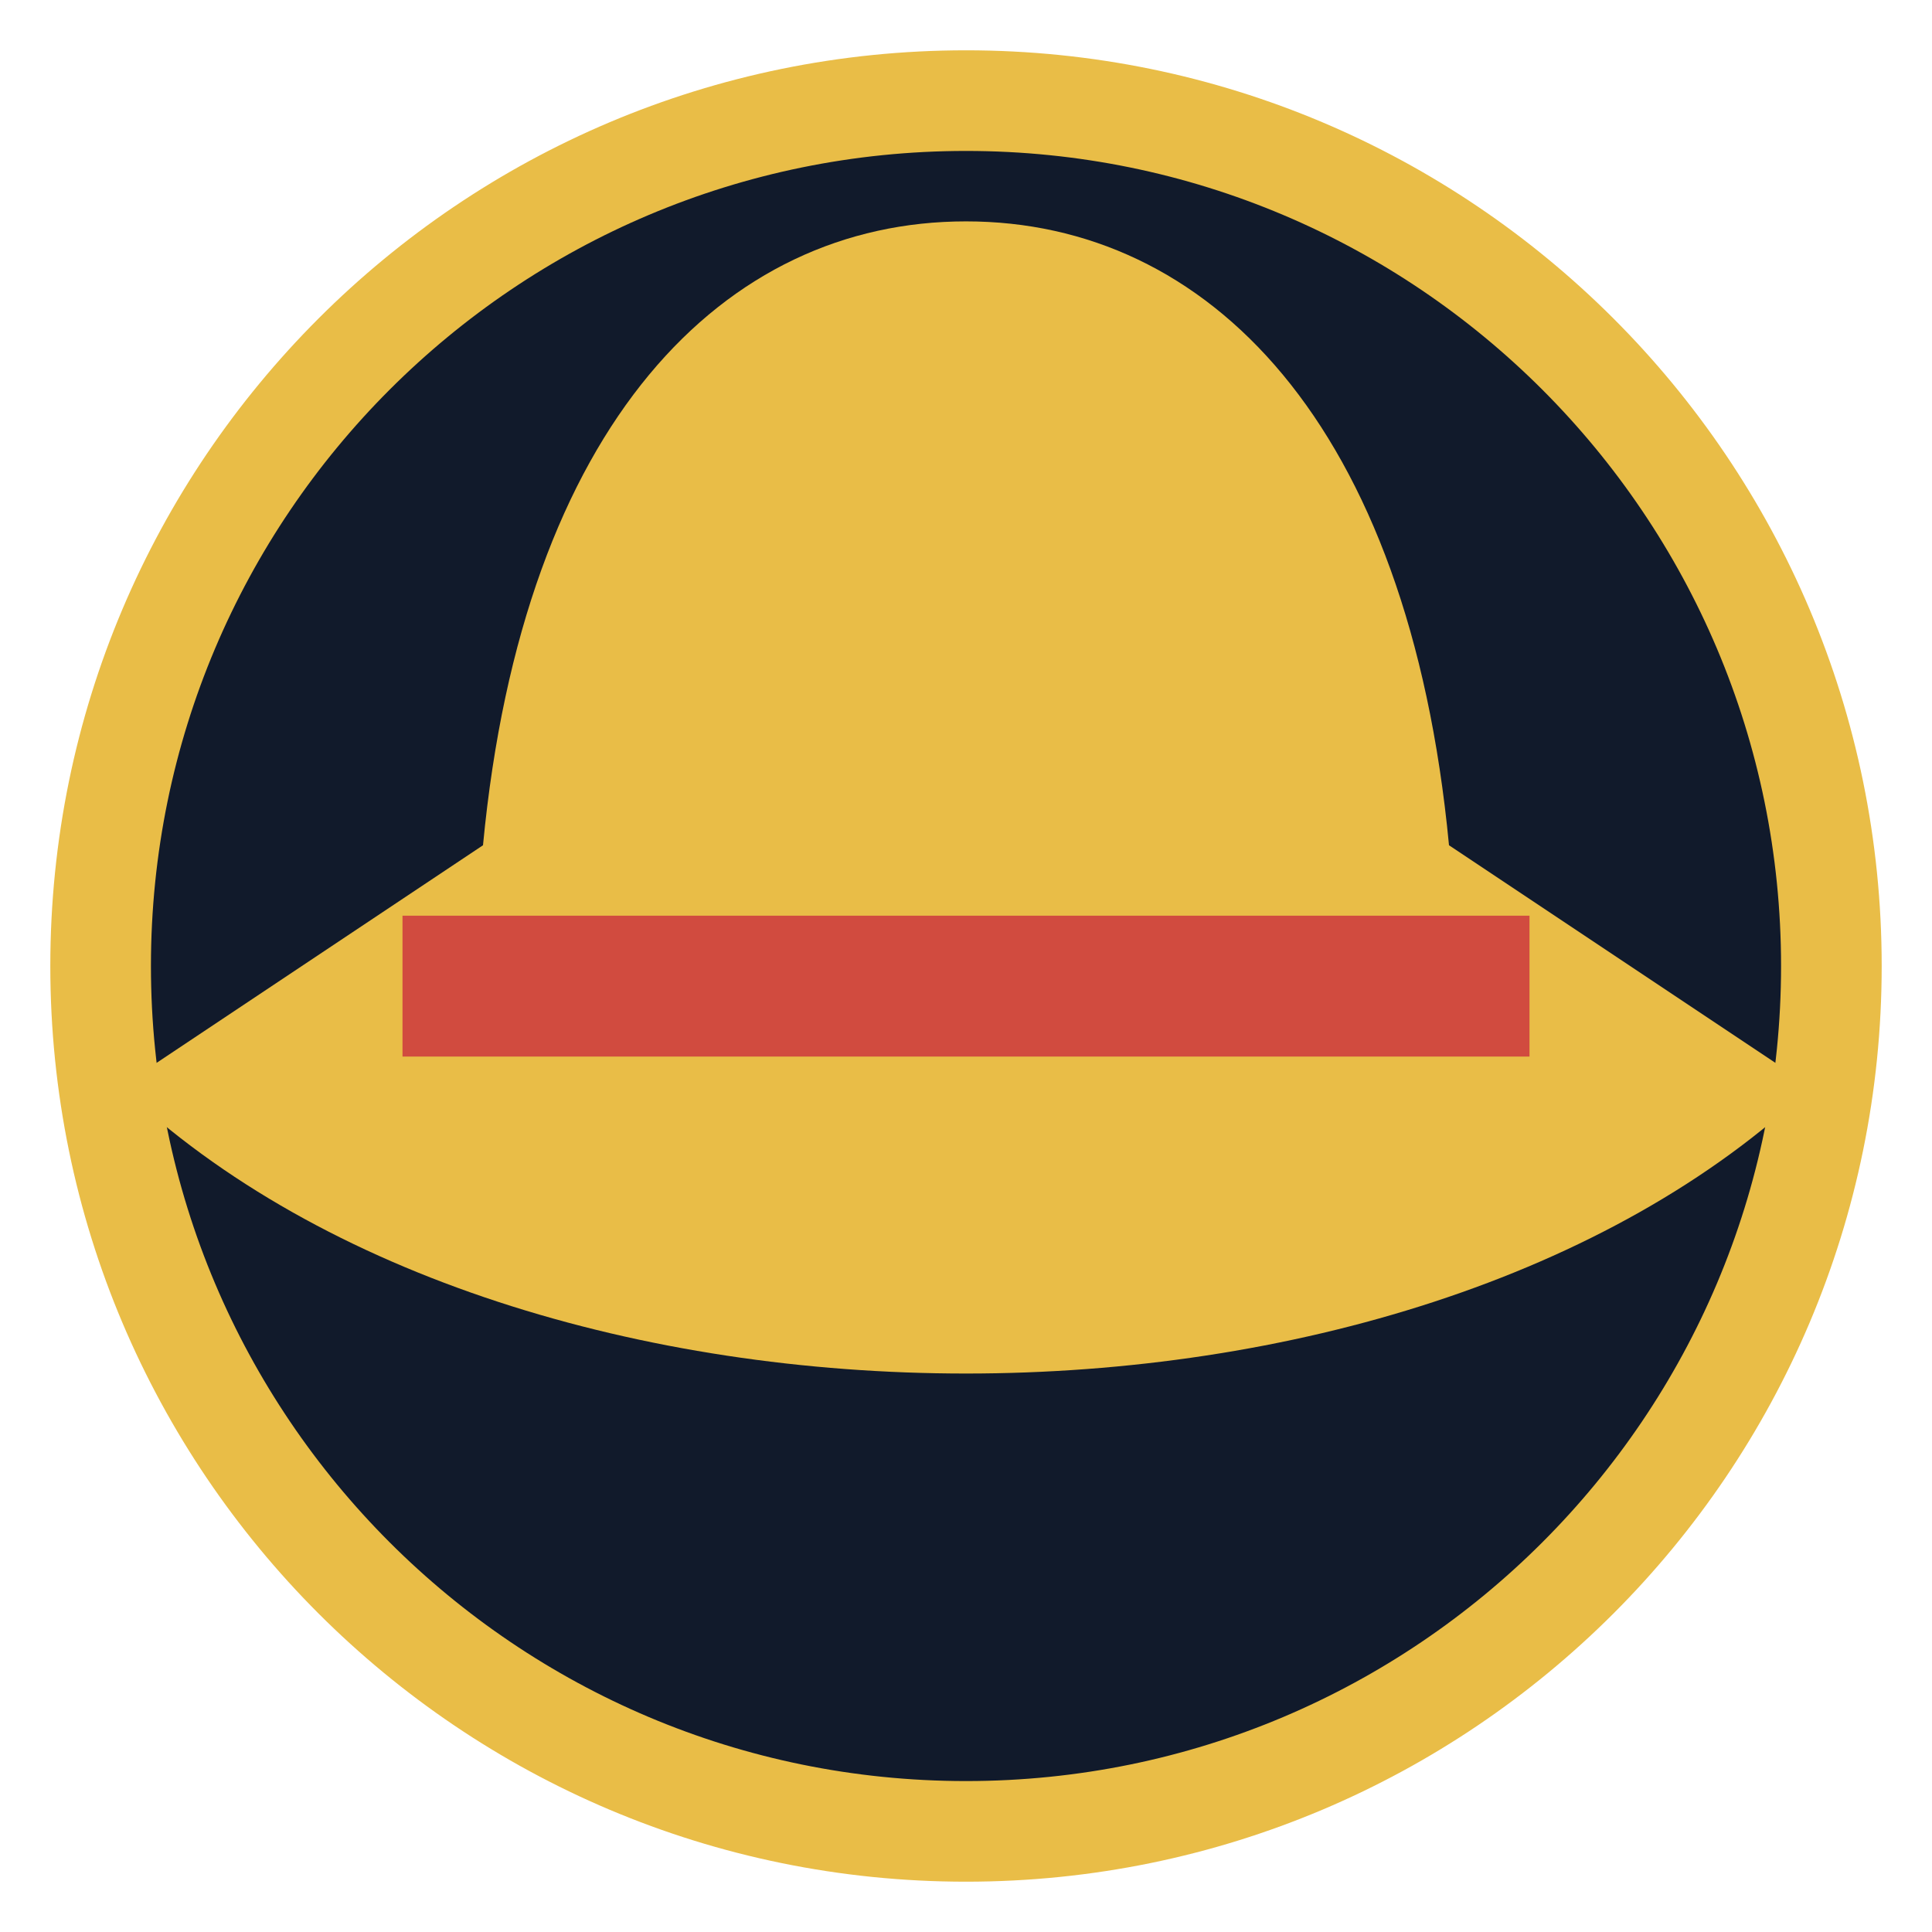
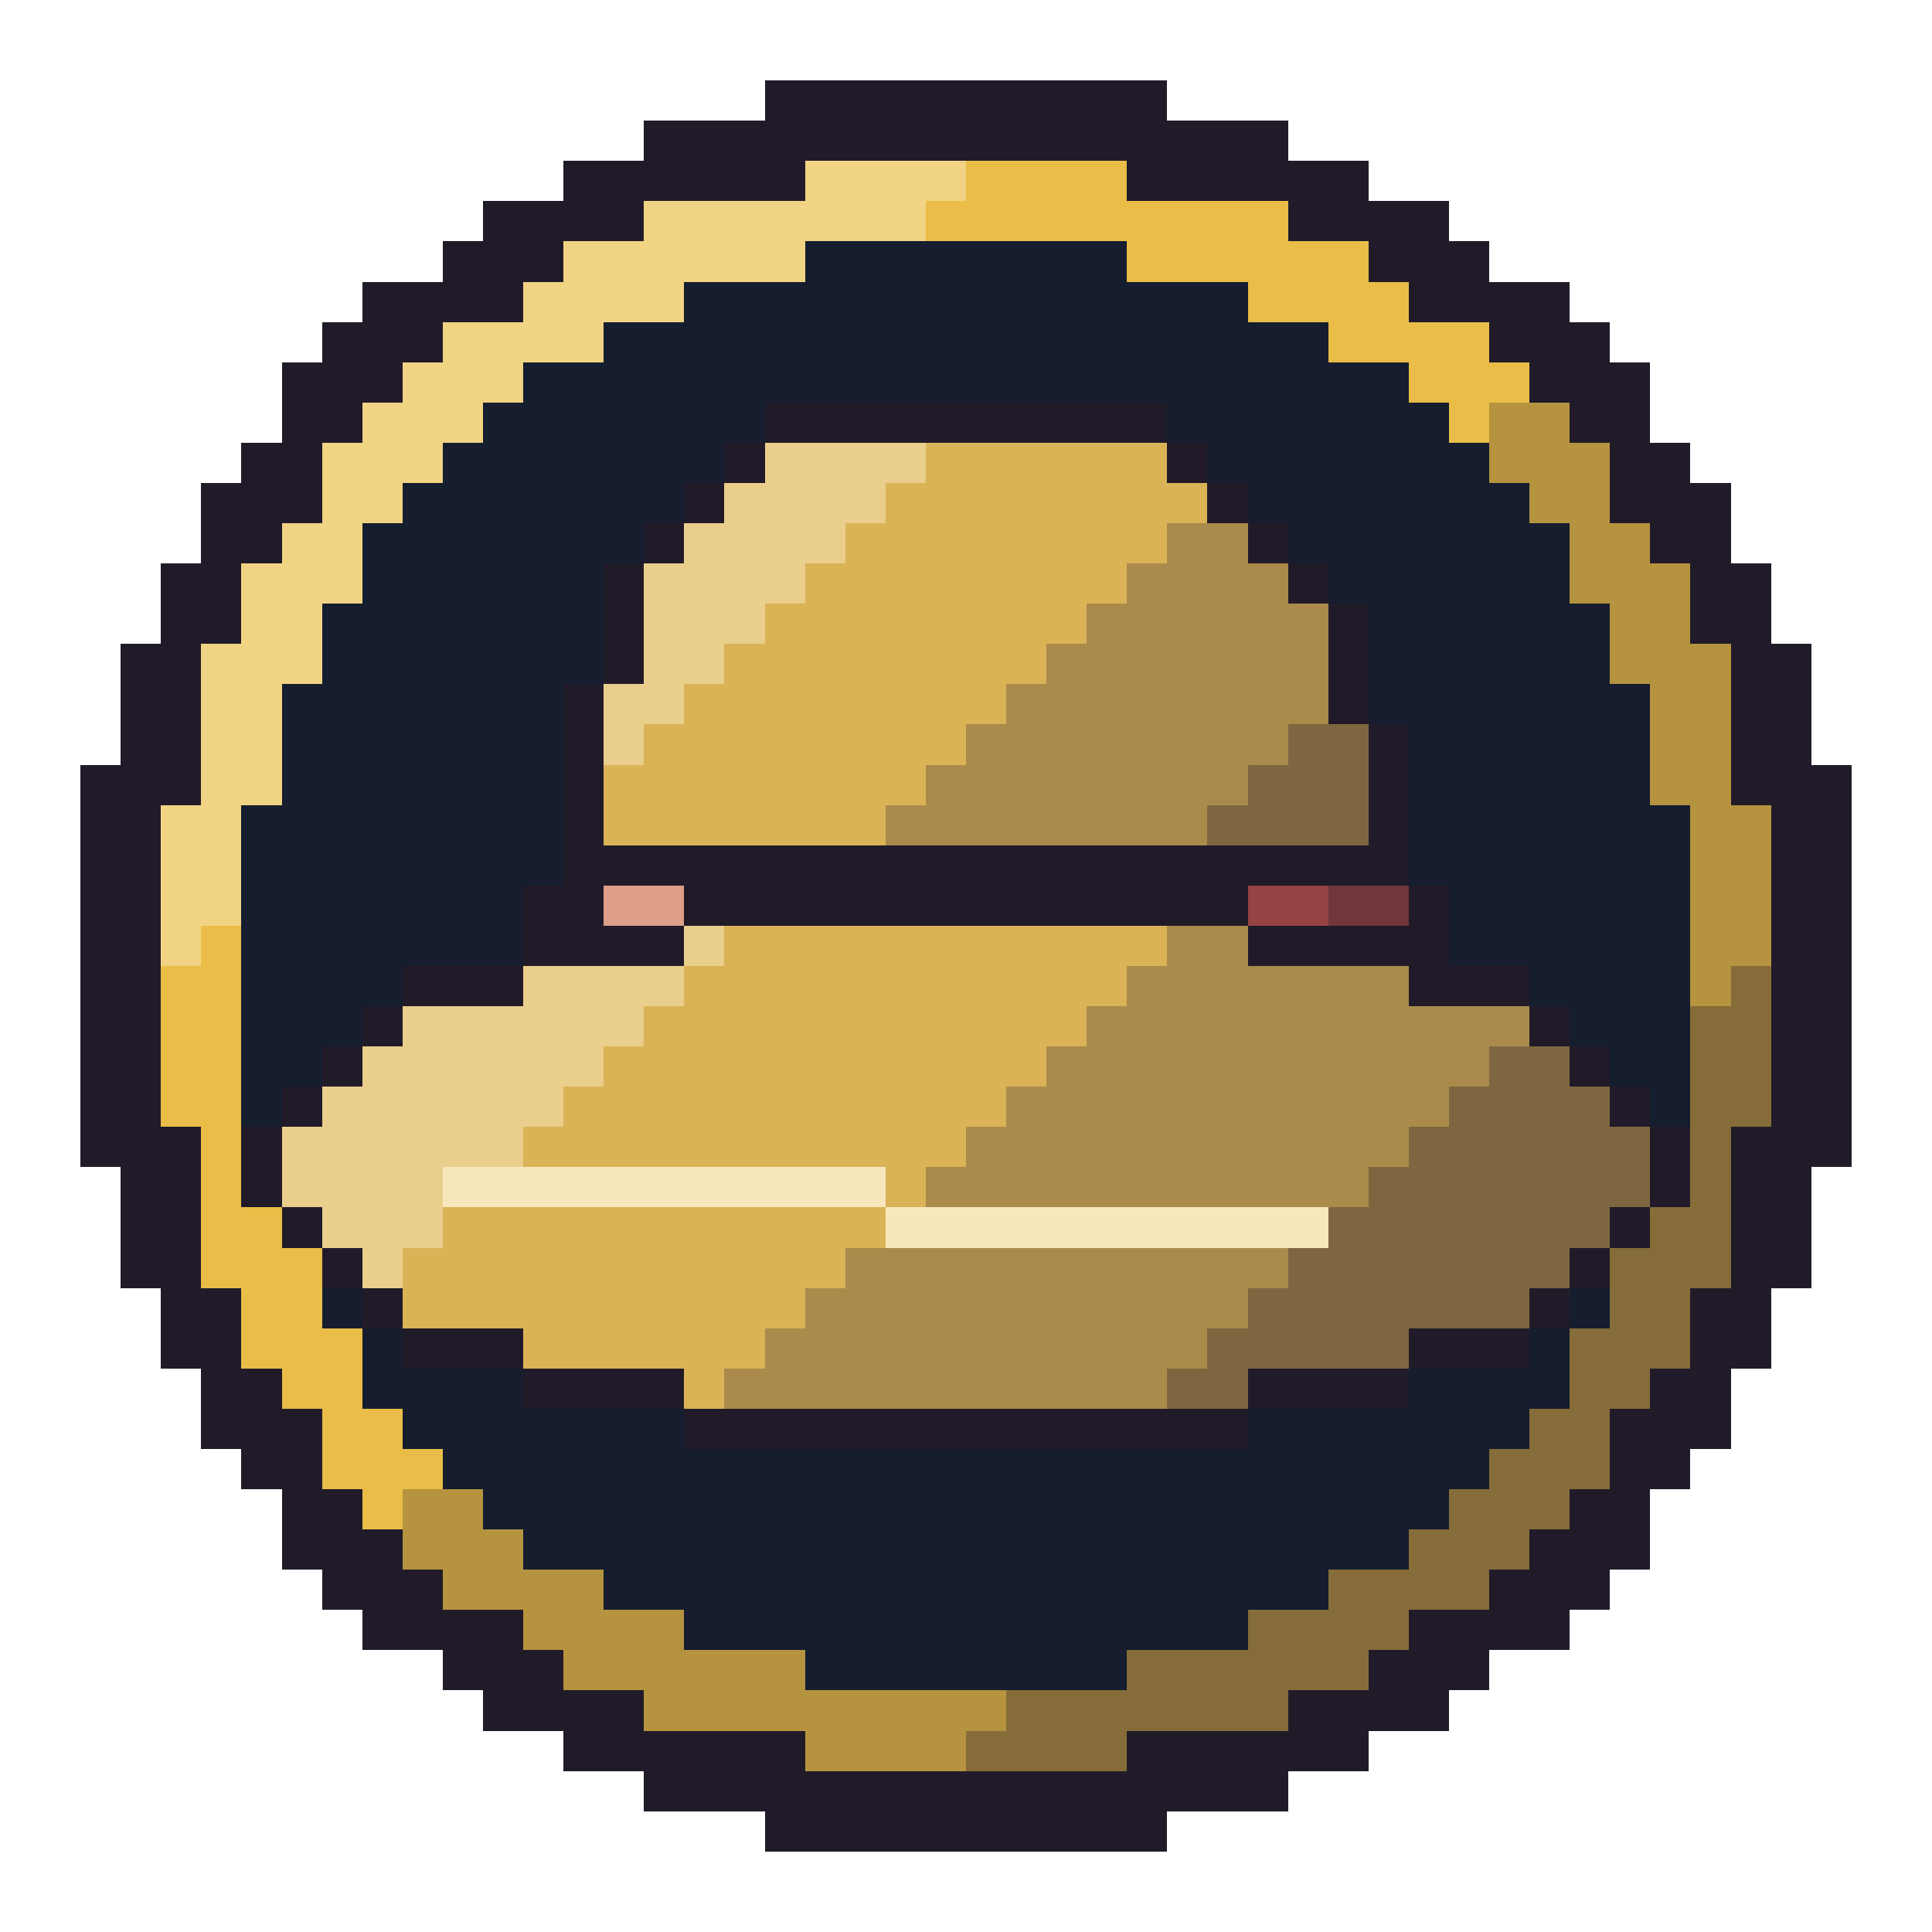
- <svg xmlns="http://www.w3.org/2000/svg" viewBox="0 0 96 96" role="img">
-   <circle cx="48" cy="48" r="43" fill="#111a2b" stroke="#e9bd47" stroke-width="5" />
-   <path fill="#e9bd47" d="M24 42c2-21 12-31 24-31s22 10 24 31l18 12c-20 19-64 19-84 0z" />
-   <path d="M20 49h56" stroke="#d14b3f" stroke-width="7" />
+ <svg xmlns="http://www.w3.org/2000/svg" width="96" height="96" viewBox="0 0 96 96" shape-rendering="crispEdges">
+   <path fill="#211b29" d="M38 4h20v2H38zM32 6h32v2H32zM28 8h12v2H28zM56 8h12v2H56zM24 10h8v2H24zM64 10h8v2H64zM22 12h6v2H22zM68 12h6v2H68zM18 14h8v2H18zM70 14h8v2H70zM16 16h6v2H16zM74 16h6v2H74zM14 18h6v2H14zM76 18h6v2H76zM14 20h4v2H14zM38 20h20v2H38zM78 20h4v2H78zM12 22h4v2H12zM36 22h2v2H36zM58 22h2v2H58zM80 22h4v2H80zM10 24h6v2H10zM34 24h2v2H34zM60 24h2v2H60zM80 24h6v2H80zM10 26h4v2H10zM32 26h2v2H32zM62 26h2v2H62zM82 26h4v2H82zM8 28h4v4H8zM30 28h2v6H30zM64 28h2v2H64zM84 28h4v4H84zM66 30h2v6H66zM6 32h4v6H6zM86 32h4v6H86zM28 34h2v8H28zM68 36h2v6H68zM4 38h6v2H4zM86 38h6v2H86zM4 40h4v16H4zM88 40h4v16H88zM28 42h42v2H28zM26 44h4v2H26zM34 44h28v2H34zM70 44h2v2H70zM26 46h8v2H26zM62 46h10v2H62zM20 48h6v2H20zM70 48h6v2H70zM18 50h2v2H18zM76 50h2v2H76zM16 52h2v2H16zM78 52h2v2H78zM14 54h2v2H14zM80 54h2v2H80zM4 56h6v2H4zM12 56h2v4H12zM82 56h2v4H82zM86 56h6v2H86zM6 58h4v6H6zM86 58h4v6H86zM14 60h2v2H14zM80 60h2v2H80zM16 62h2v2H16zM78 62h2v2H78zM8 64h4v4H8zM18 64h2v2H18zM76 64h2v2H76zM84 64h4v4H84zM20 66h6v2H20zM70 66h6v2H70zM10 68h4v2H10zM26 68h8v2H26zM62 68h8v2H62zM82 68h4v2H82zM10 70h6v2H10zM34 70h28v2H34zM80 70h6v2H80zM12 72h4v2H12zM80 72h4v2H80zM14 74h4v2H14zM78 74h4v2H78zM14 76h6v2H14zM76 76h6v2H76zM16 78h6v2H16zM74 78h6v2H74zM18 80h8v2H18zM70 80h8v2H70zM22 82h6v2H22zM68 82h6v2H68zM24 84h8v2H24zM64 84h8v2H64zM28 86h12v2H28zM56 86h12v2H56zM32 88h32v2H32zM38 90h20v2H38z" />
+   <path fill="#f1d384" d="M40 8h8v2H40zM32 10h14v2H32zM28 12h12v2H28zM26 14h8v2H26zM22 16h8v2H22zM20 18h6v2H20zM18 20h6v2H18zM16 22h6v2H16zM16 24h4v2H16zM14 26h4v2H14zM12 28h6v2H12zM12 30h4v2H12zM10 32h6v2H10zM10 34h4v6H10zM8 40h4v6H8zM8 46h2v2H8z" />
+   <path fill="#e9bd47" d="M48 8h8v2H48zM46 10h18v2H46zM56 12h12v2H56zM62 14h8v2H62zM66 16h8v2H66zM70 18h6v2H70zM72 20h2v2H72zM10 46h2v2H10zM8 48h4v8H8zM10 56h2v4H10zM10 60h4v2H10zM10 62h6v2H10zM12 64h4v2H12zM12 66h6v2H12zM14 68h4v2H14zM16 70h4v2H16zM16 72h6v2H16zM18 74h2v2H18z" />
+   <path fill="#151d2e" d="M40 12h16v2H40zM34 14h28v2H34zM30 16h36v2H30zM26 18h44v2H26zM24 20h14v2H24zM58 20h14v2H58zM22 22h14v2H22zM60 22h14v2H60zM20 24h14v2H20zM62 24h14v2H62zM18 26h14v2H18zM64 26h14v2H64zM18 28h12v2H18zM66 28h12v2H66zM16 30h14v4H16zM68 30h12v4H68zM14 34h14v6H14zM68 34h14v2H68zM70 36h12v4H70zM12 40h16v4H12zM70 40h14v4H70zM12 44h14v4H12zM72 44h12v4H72zM12 48h8v2H12zM76 48h8v2H76zM12 50h6v2H12zM78 50h6v2H78zM12 52h4v2H12zM80 52h4v2H80zM12 54h2v2H12zM82 54h2v2H82zM16 64h2v2H16zM78 64h2v2H78zM18 66h2v2H18zM76 66h2v2H76zM18 68h8v2H18zM70 68h8v2H70zM20 70h14v2H20zM62 70h14v2H62zM22 72h52v2H22zM24 74h48v2H24zM26 76h44v2H26zM30 78h36v2H30zM34 80h28v2H34zM40 82h16v2H40z" />
+   <path fill="#b5933f" d="M74 20h4v2H74zM74 22h6v2H74zM76 24h4v2H76zM78 26h4v2H78zM78 28h6v2H78zM80 30h4v2H80zM80 32h6v2H80zM82 34h4v6H82zM84 40h4v8H84zM84 48h2v2H84zM20 74h4v2H20zM20 76h6v2H20zM22 78h8v2H22zM26 80h8v2H26zM28 82h12v2H28zM32 84h18v2H32zM40 86h8v2H40z" />
+   <path fill="#eace8c" d="M38 22h8v2H38zM36 24h8v2H36zM34 26h8v2H34zM32 28h8v2H32zM32 30h6v2H32zM32 32h4v2H32zM30 34h4v2H30zM30 36h2v2H30zM34 46h2v2H34zM26 48h8v2H26zM20 50h12v2H20zM18 52h12v2H18zM16 54h12v2H16zM14 56h12v2H14zM14 58h8v2H14zM16 60h6v2H16zM18 62h2v2H18z" />
+   <path fill="#dab357" d="M46 22h12v2H46zM44 24h16v2H44zM42 26h16v2H42zM40 28h16v2H40zM38 30h16v2H38zM36 32h16v2H36zM34 34h16v2H34zM32 36h16v2H32zM30 38h16v2H30zM30 40h14v2H30zM36 46h22v2H36zM34 48h22v2H34zM32 50h22v2H32zM30 52h22v2H30zM28 54h22v2H28zM26 56h22v2H26zM44 58h2v2H44zM22 60h22v2H22zM20 62h22v2H20zM20 64h20v2H20zM26 66h12v2H26zM34 68h2v2H34z" />
+   <path fill="#aa8b4b" d="M58 26h4v2H58zM56 28h8v2H56zM54 30h12v2H54zM52 32h14v2H52zM50 34h16v2H50zM48 36h16v2H48zM46 38h16v2H46zM44 40h16v2H44zM58 46h4v2H58zM56 48h14v2H56zM54 50h22v2H54zM52 52h22v2H52zM50 54h22v2H50zM48 56h22v2H48zM46 58h22v2H46zM42 62h22v2H42zM40 64h22v2H40zM38 66h22v2H38zM36 68h22v2H36z" />
+   <path fill="#7e6740" d="M64 36h4v2H64zM62 38h6v2H62zM60 40h8v2H60zM74 52h4v2H74zM72 54h8v2H72zM70 56h12v2H70zM68 58h14v2H68zM66 60h14v2H66zM64 62h14v2H64zM62 64h14v2H62zM60 66h10v2H60zM58 68h4v2H58z" />
+   <path fill="#dd9f87" d="M30 44h4v2H30z" />
+   <path fill="#964344" d="M62 44h4v2H62z" />
+   <path fill="#70363b" d="M66 44h4v2H66z" />
+   <path fill="#856c38" d="M86 48h2v2H86zM84 50h4v6H84zM84 56h2v4H84zM82 60h4v2H82zM80 62h6v2H80zM80 64h4v2H80zM78 66h6v2H78zM78 68h4v2H78zM76 70h4v2H76zM74 72h6v2H74zM72 74h6v2H72zM70 76h6v2H70zM66 78h8v2H66zM62 80h8v2H62zM56 82h12v2H56zM50 84h14v2H50zM48 86h8v2H48z" />
+   <path fill="#f8e7bc" d="M22 58h22v2H22zM44 60h22v2H44z" />
</svg>
